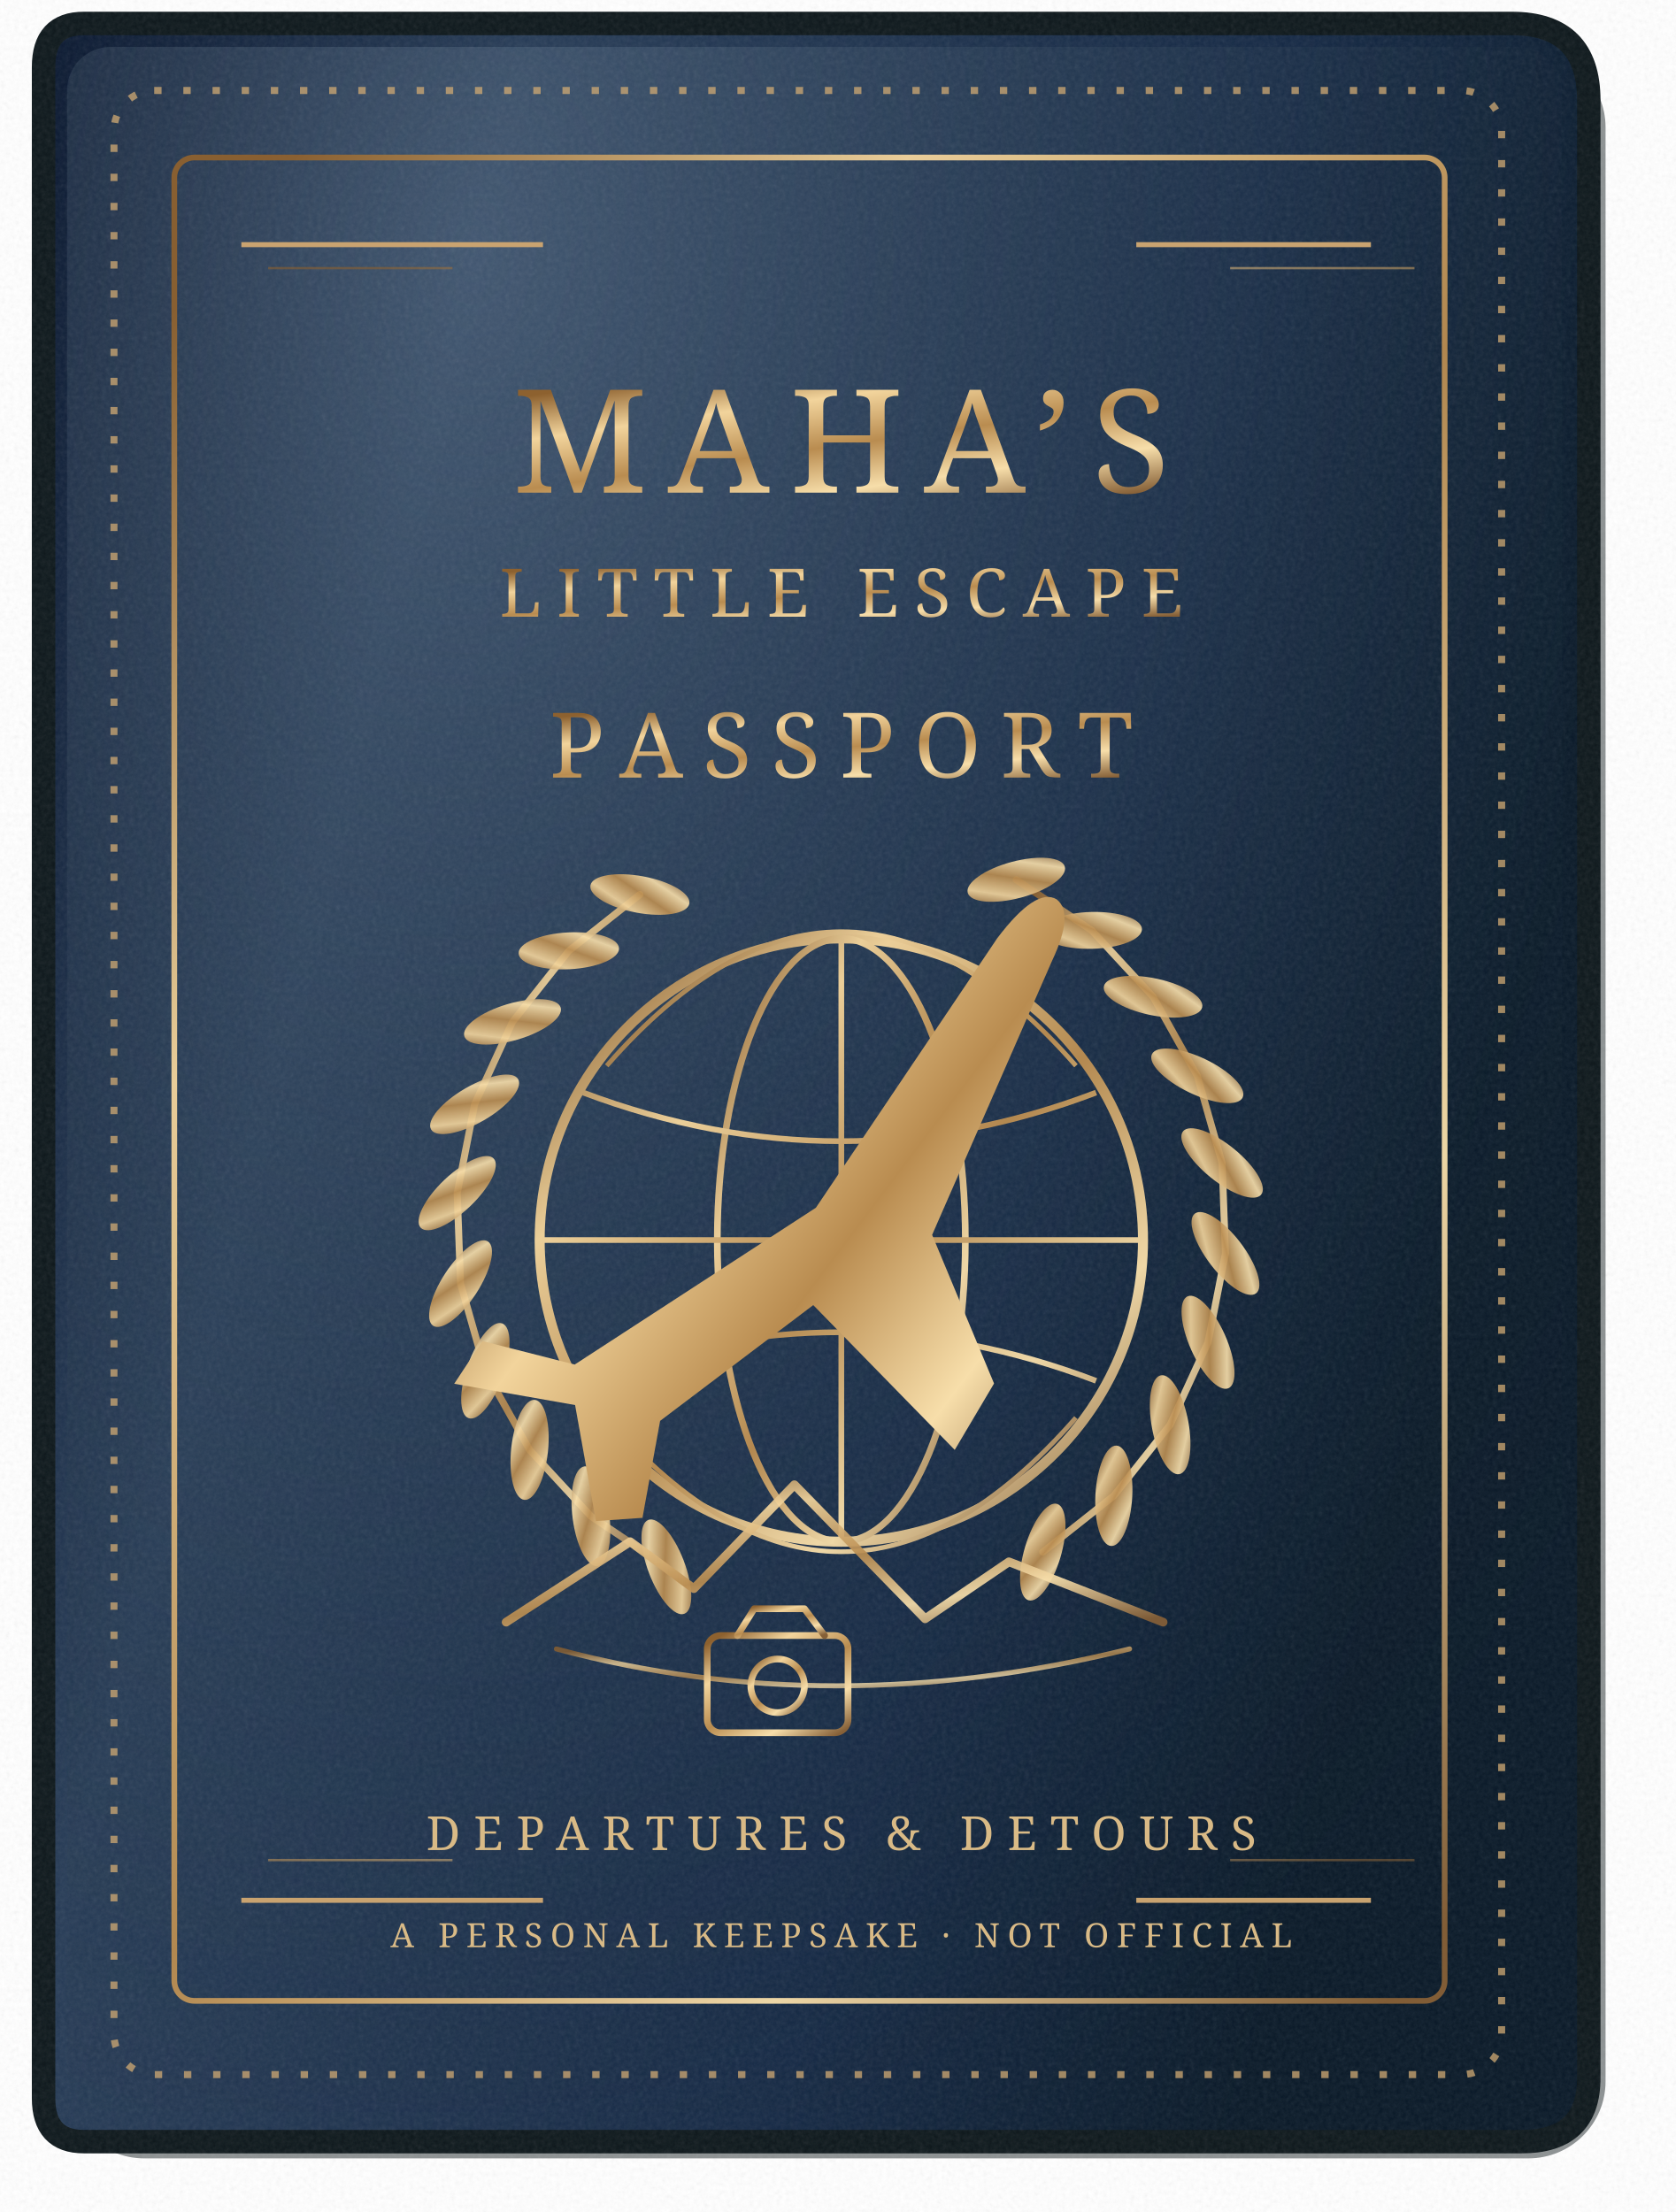
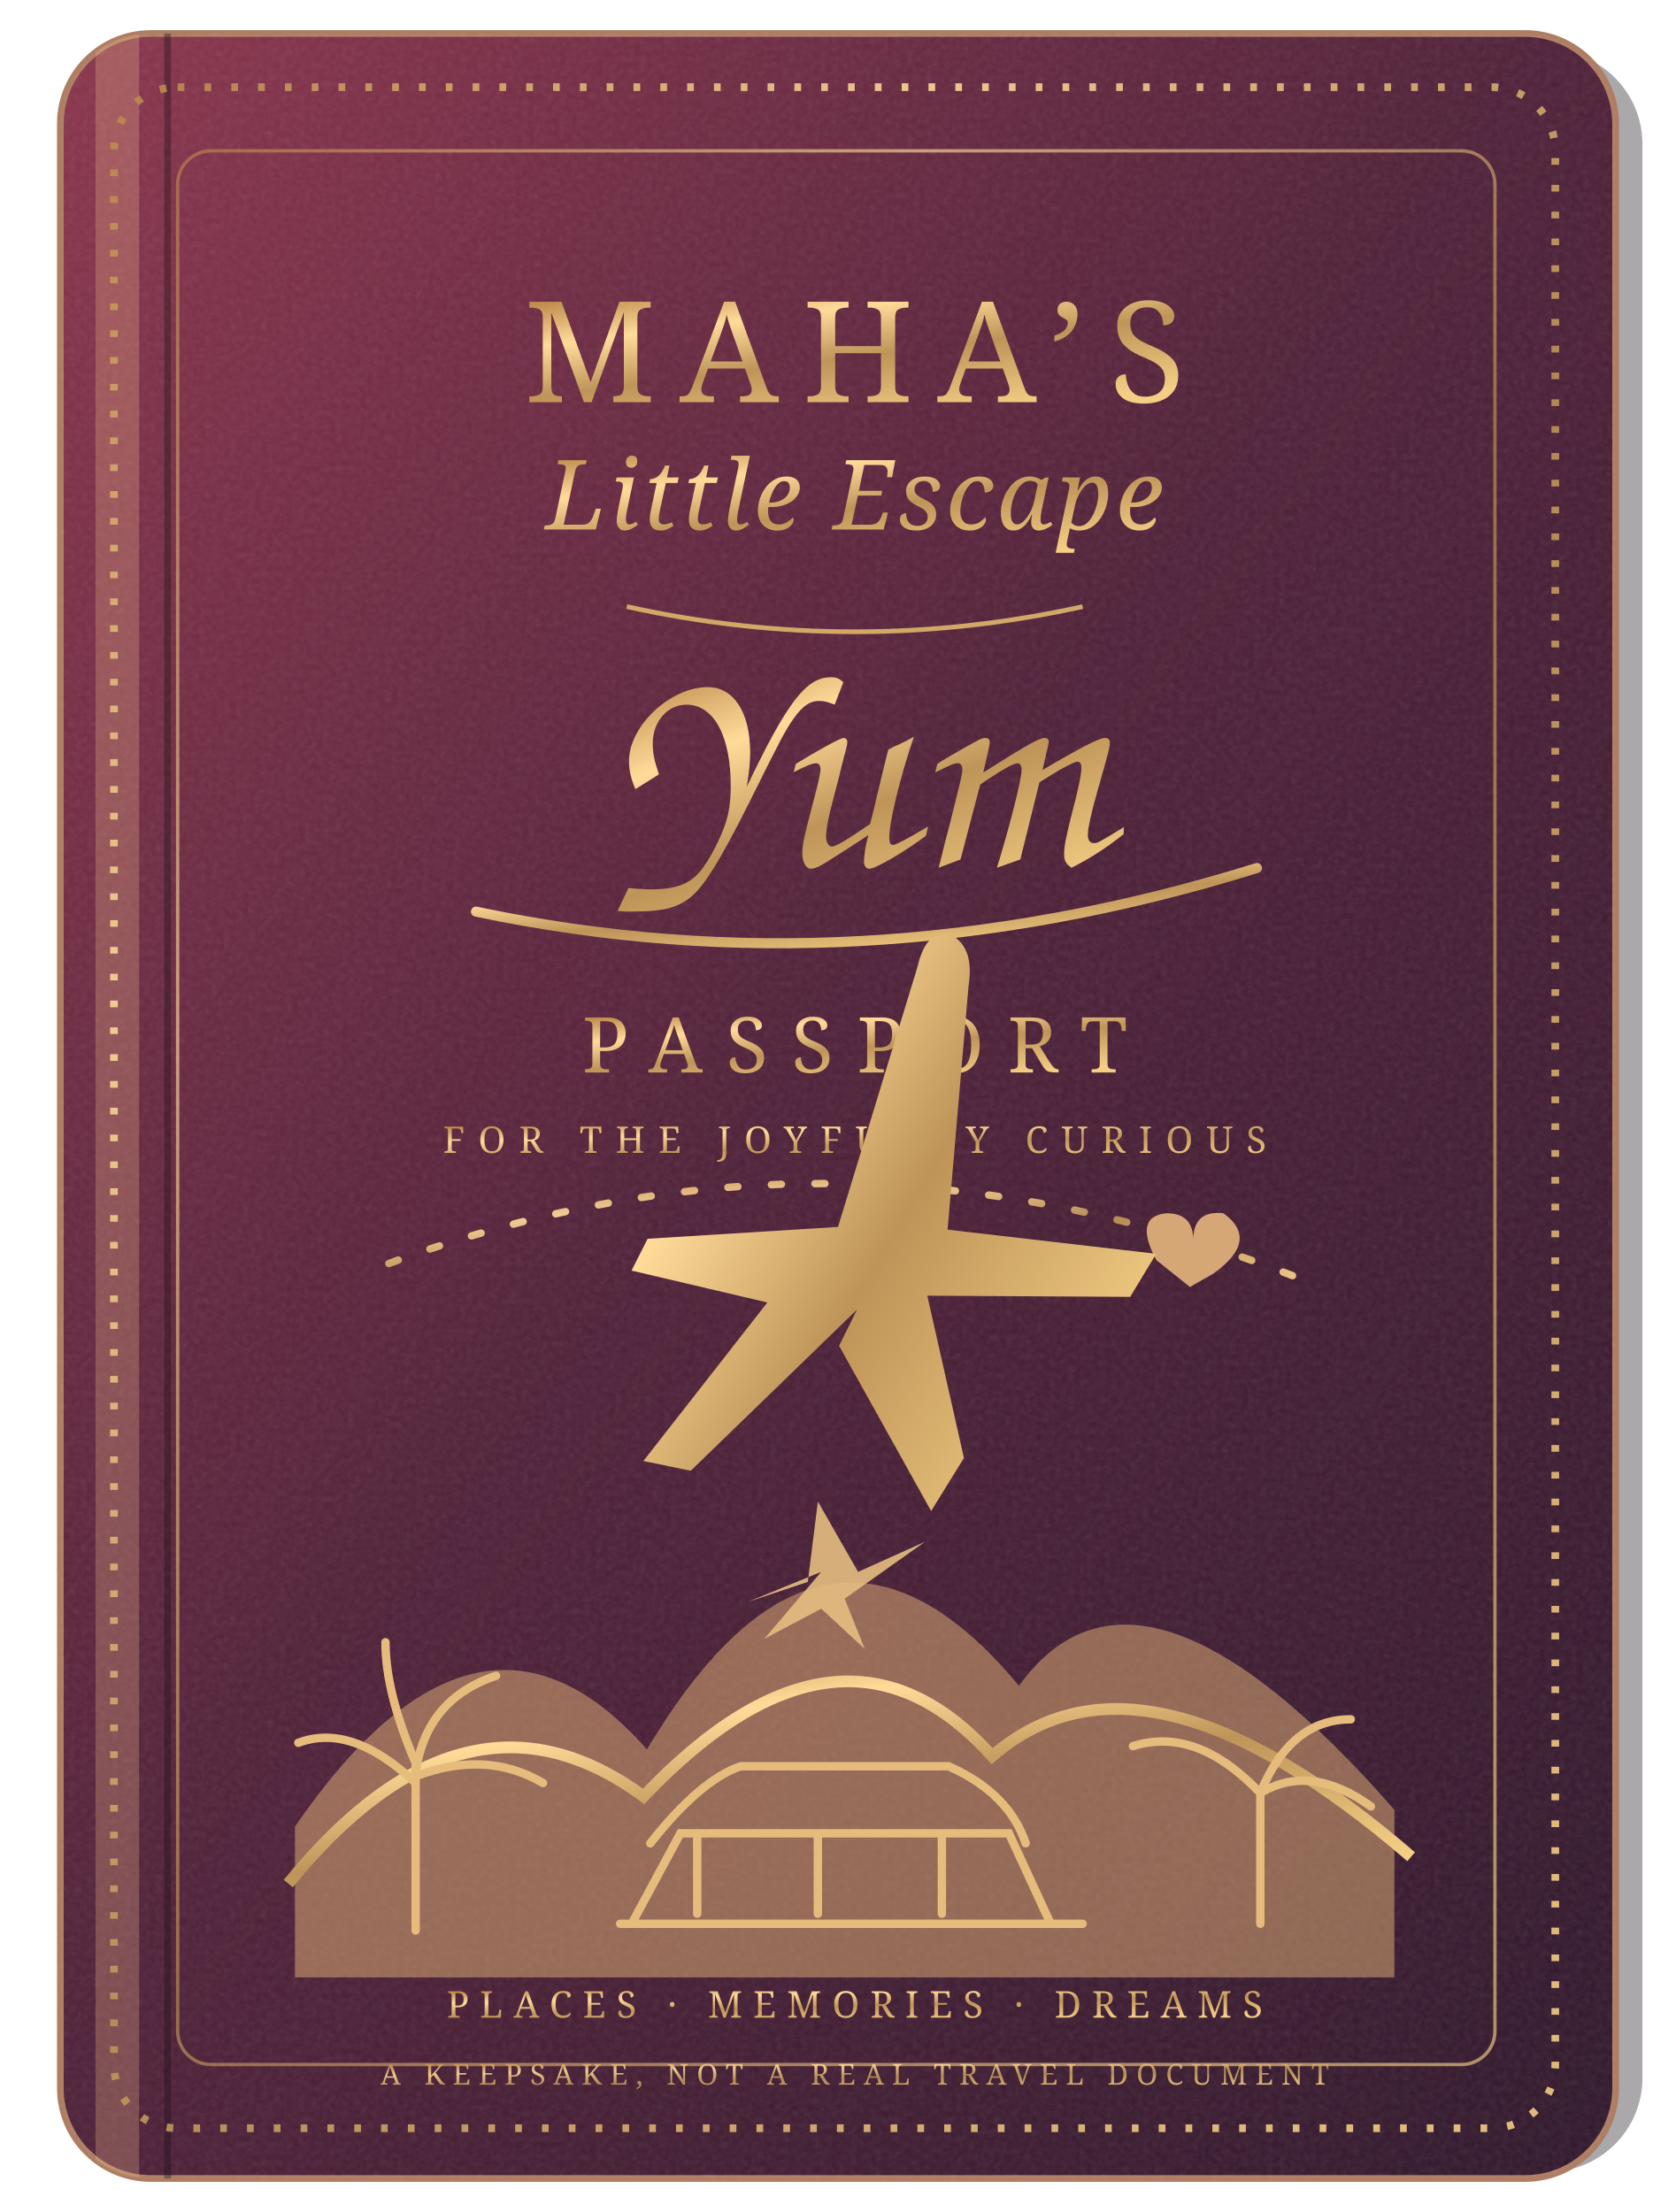
- <svg xmlns="http://www.w3.org/2000/svg" width="500" height="660" viewBox="0 0 500 660" role="img" aria-label="Handcrafted deep teal travel passport with antique gold embossing">
+ <svg xmlns="http://www.w3.org/2000/svg" width="500" height="660" viewBox="0 0 500 660" role="img" aria-label="MAHA little escape passport in oxblood leather, gold lettering, and a tiny travelling world">
  <defs>
-     <linearGradient id="skin" x1="0" x2="1" y2=".35">
-       <stop stop-color="#0a1830" />
-       <stop offset=".28" stop-color="#263b56" />
-       <stop offset=".73" stop-color="#142844" />
-       <stop offset="1" stop-color="#081827" />
+     <linearGradient id="leather" x1="0" y1="0" x2="1" y2="1">
+       <stop stop-color="#8b344c" />
+       <stop offset=".48" stop-color="#4f2038" />
+       <stop offset="1" stop-color="#30172b" />
    </linearGradient>
-     <radialGradient id="glow" cx=".27" cy=".1" r="1">
-       <stop stop-color="#788fa7" stop-opacity=".32" />
-       <stop offset="1" stop-color="#0c1e24" stop-opacity="0" />
-     </radialGradient>
-     <linearGradient id="gold" x1=".1" y1="0" x2=".95" y2="1">
-       <stop stop-color="#8d612f" />
-       <stop offset=".24" stop-color="#f2d49c" />
-       <stop offset=".51" stop-color="#b98c50" />
-       <stop offset=".76" stop-color="#f7deaa" />
-       <stop offset="1" stop-color="#866037" />
+     <linearGradient id="gold" x1="0" y1="0" x2=".8" y2="1">
+       <stop stop-color="#b88445" />
+       <stop offset=".28" stop-color="#ffdb9a" />
+       <stop offset=".58" stop-color="#be9458" />
+       <stop offset="1" stop-color="#f4ce85" />
    </linearGradient>
-     <filter id="leather">
-       <feTurbulence type="fractalNoise" baseFrequency=".73" numOctaves="3" seed="9" stitchTiles="stitchTiles" />
+     <linearGradient id="horizon" x1="0" y1="0" x2=".3" y2="1">
+       <stop stop-color="#d79c90" />
+       <stop offset=".5" stop-color="#f6c99f" />
+       <stop offset="1" stop-color="#a6a593" />
+     </linearGradient>
+     <filter id="texture">
+       <feTurbulence type="fractalNoise" baseFrequency=".54" numOctaves="3" seed="13" stitchTiles="stitch" />
      <feColorMatrix type="saturate" values="0" />
      <feComponentTransfer>
-         <feFuncA type="linear" slope=".11" />
+         <feFuncA type="linear" slope=".14" />
      </feComponentTransfer>
    </filter>
-     <filter id="emboss">
-       <feGaussianBlur stdDeviation="1.2" />
+     <filter id="soft">
+       <feGaussianBlur stdDeviation="7" />
    </filter>
+     <clipPath id="book">
+       <rect x="18" y="10" width="464" height="640" rx="27" />
+     </clipPath>
  </defs>
-   <rect x="20" y="15" width="459" height="629" rx="23" fill="#0b1518" opacity=".47" />
-   <rect x="13" y="7" width="461" height="632" rx="19" fill="#efe7d4" />
-   <path d="M25 7H451Q474 7 474 30V620Q474 639 454 639H25Q13 639 13 626V20Q13 7 25 7Z" fill="url(#skin)" stroke="#0d171b" stroke-width="7" />
-   <rect x="20" y="14" width="446" height="616" rx="13" fill="url(#glow)" />
-   <rect x="24" y="18" width="437" height="608" rx="13" filter="url(#leather)" fill="#d8cab0" />
-   <rect x="34" y="27" width="414" height="592" rx="12" fill="none" stroke="#d0aa73" stroke-width="2.1" stroke-dasharray="2.2 6.5" opacity=".75" />
-   <rect x="52" y="47" width="379" height="550" rx="6" fill="none" stroke="url(#gold)" stroke-width="1.7" opacity=".95" />
-   <path d="M72 73h90m177 0h70M72 567h90m177 0h70" fill="none" stroke="#c9a370" stroke-width="1.5" />
-   <path d="M80 80h55M367 80h55M80 555h55M367 555h55" fill="none" stroke="url(#gold)" stroke-width=".7" opacity=".58" />
-   <g fill="url(#gold)" font-family="Georgia,serif" text-anchor="middle">
-     <text x="251" y="147" font-size="43" letter-spacing="6">MAHA’S</text>
-     <text x="251" y="184" font-size="20" letter-spacing="4.6">LITTLE ESCAPE</text>
-     <text x="251" y="232" font-size="27" letter-spacing="5.8">PASSPORT</text>
+   <rect x="21" y="15" width="469" height="633" rx="28" fill="#140e16" opacity=".36" />
+   <rect x="18" y="10" width="464" height="640" rx="27" fill="url(#leather)" stroke="#ae7d62" stroke-width="2" />
+   <g clip-path="url(#book)">
+     <rect x="18" y="10" width="464" height="640" filter="url(#texture)" opacity=".8" />
+     <path d="M35 0v670" stroke="#f1b98d" stroke-opacity=".28" stroke-width="13" />
+     <path d="M50 0v670" stroke="#170c16" stroke-opacity=".34" stroke-width="2" />
  </g>
-   <g aria-hidden="true">
-     <g fill="none" stroke="url(#gold)" stroke-width="2.1" stroke-linecap="round" opacity=".9">
-       <path d="M 198.8 467.5 L176.3 452.4 L158.0 432.6 L144.8 409.0 L137.4 383.0 L136.4 356.0 L141.6 329.5 L152.9 304.9 L169.7 283.7 L190.9 266.9" />
-     </g>
-     <ellipse cx="198.8" cy="467.5" rx="5.5" ry="15" transform="rotate(159.0 198.8 467.5)" fill="url(#gold)" opacity=".91" />
-     <ellipse cx="176.3" cy="452.4" rx="5.5" ry="15" transform="rotate(172.5 176.3 452.4)" fill="url(#gold)" opacity=".91" />
-     <ellipse cx="158.0" cy="432.6" rx="5.5" ry="15" transform="rotate(186.0 158.0 432.6)" fill="url(#gold)" opacity=".91" />
-     <ellipse cx="144.8" cy="409.0" rx="5.5" ry="15" transform="rotate(199.5 144.8 409.0)" fill="url(#gold)" opacity=".91" />
-     <ellipse cx="137.4" cy="383.0" rx="5.5" ry="15" transform="rotate(213.0 137.4 383.0)" fill="url(#gold)" opacity=".91" />
-     <ellipse cx="136.4" cy="356.0" rx="5.5" ry="15" transform="rotate(226.5 136.4 356.0)" fill="url(#gold)" opacity=".91" />
-     <ellipse cx="141.6" cy="329.5" rx="5.5" ry="15" transform="rotate(240.0 141.6 329.5)" fill="url(#gold)" opacity=".91" />
-     <ellipse cx="152.9" cy="304.9" rx="5.5" ry="15" transform="rotate(253.5 152.9 304.9)" fill="url(#gold)" opacity=".91" />
-     <ellipse cx="169.7" cy="283.7" rx="5.5" ry="15" transform="rotate(267.0 169.7 283.7)" fill="url(#gold)" opacity=".91" />
-     <ellipse cx="190.9" cy="266.9" rx="5.5" ry="15" transform="rotate(280.5 190.9 266.9)" fill="url(#gold)" opacity=".91" />
-     <g fill="none" stroke="url(#gold)" stroke-width="2.1" stroke-linecap="round" opacity=".9">
-       <path d="M 303.2 262.5 L325.7 277.6 L344.0 297.4 L357.2 321.0 L364.6 347.0 L365.6 374.0 L360.4 400.5 L349.1 425.1 L332.3 446.3 L311.1 463.1" />
-     </g>
-     <ellipse cx="303.2" cy="262.5" rx="5.5" ry="15" transform="rotate(-105.0 303.2 262.5)" fill="url(#gold)" opacity=".91" />
-     <ellipse cx="325.7" cy="277.6" rx="5.5" ry="15" transform="rotate(-91.5 325.7 277.6)" fill="url(#gold)" opacity=".91" />
-     <ellipse cx="344.0" cy="297.4" rx="5.5" ry="15" transform="rotate(-78.0 344.0 297.4)" fill="url(#gold)" opacity=".91" />
-     <ellipse cx="357.2" cy="321.0" rx="5.5" ry="15" transform="rotate(-64.5 357.2 321.0)" fill="url(#gold)" opacity=".91" />
-     <ellipse cx="364.6" cy="347.0" rx="5.5" ry="15" transform="rotate(-51.0 364.6 347.0)" fill="url(#gold)" opacity=".91" />
-     <ellipse cx="365.6" cy="374.0" rx="5.5" ry="15" transform="rotate(-37.5 365.6 374.0)" fill="url(#gold)" opacity=".91" />
-     <ellipse cx="360.4" cy="400.5" rx="5.5" ry="15" transform="rotate(-24.0 360.4 400.5)" fill="url(#gold)" opacity=".91" />
-     <ellipse cx="349.1" cy="425.1" rx="5.5" ry="15" transform="rotate(-10.5 349.1 425.1)" fill="url(#gold)" opacity=".91" />
-     <ellipse cx="332.3" cy="446.3" rx="5.5" ry="15" transform="rotate(3.0 332.3 446.3)" fill="url(#gold)" opacity=".91" />
-     <ellipse cx="311.1" cy="463.1" rx="5.5" ry="15" transform="rotate(16.5 311.1 463.1)" fill="url(#gold)" opacity=".91" />
+   <rect x="34" y="26" width="430" height="609" rx="19" fill="none" stroke="url(#gold)" stroke-width="2.3" stroke-dasharray="2 6" opacity=".88" />
+   <rect x="53" y="45" width="393" height="571" rx="10" fill="none" stroke="url(#gold)" stroke-opacity=".64" />
+   <g text-anchor="middle" fill="url(#gold)">
+     <text x="255" y="120" font-family="Georgia,serif" font-size="42" letter-spacing="7">MAHA’S</text>
+     <text x="255" y="158" font-family="Georgia,serif" font-style="italic" font-size="29" letter-spacing="1">Little Escape</text>
+     <path d="M187 181q68 15 136 0" stroke="#d2a866" stroke-width="1.4" fill="none" />
+     <text x="255" y="258" font-size="92" font-family="cursive" font-style="italic">Yum</text>
+     <path d="M142 272q114 24 233-13" stroke="url(#gold)" stroke-width="3" fill="none" stroke-linecap="round" />
+     <text x="255" y="320" font-family="Georgia,serif" font-size="23" letter-spacing="7">PASSPORT</text>
+     <text x="255" y="344" font-family="Georgia,serif" font-size="11" letter-spacing="4">FOR THE JOYFULLY CURIOUS</text>
  </g>
-   <g fill="none" stroke="url(#gold)" opacity=".96">
-     <circle cx="251" cy="370" r="90" stroke-width="3" />
-     <ellipse cx="251" cy="370" rx="37" ry="90" stroke-width="2" />
-     <path d="M162 370h178M174 326q77 29 153 0M174 412q77-29 153 0M251 280v180" stroke-width="1.7" />
-     <path d="M181 318q70-80 140 0M181 423q70 80 140 0" stroke-width="1.4" />
+   <g stroke="url(#gold)" fill="none" stroke-width="2.2" opacity=".92">
+     <path d="M116 377q138-51 278 7" stroke-dasharray="3 10" stroke-linecap="round" />
+     <path d="M345 376q-7-13 3-14 8 0 8 8 0-9 9-8 11 8-3 18l-7 4z" fill="#e2b27b" stroke="none" />
  </g>
-   <g transform="translate(250 365) rotate(-25)" fill="url(#gold)">
-     <path d="M-89 5-4-7l83-50q17-9 21-3 3 6-9 16L24 15l-2 48-19 13-20-57-56 12-17 24-13-5 9-34-30-21 13-8Z" />
+   <g transform="translate(264 382) rotate(-22)" fill="url(#gold)">
+     <path d="M-11 5L-75 31-87 23-35-7-69-31-61-38-7-20 44-83q7-10 13-5 5 6-1 16L23-7 78 23 66 32 10 9 2 58-13 69-20 13Z" />
  </g>
-   <g fill="none" stroke="url(#gold)" stroke-linecap="round" stroke-linejoin="round">
-     <path d="M151 484l37-24 19 14 30-31 39 40 25-17 46 18" stroke-width="2.6" opacity=".92" />
-     <path d="M166 492q82 22 171 0" stroke-width="1.5" opacity=".8" />
-     <g transform="translate(232 494)" stroke-width="2">
-       <rect x="-21" y="-6" width="42" height="29" rx="4" />
-       <path d="M-12-6l5-8H8l6 8" />
-       <circle cx="0" cy="9" r="8" />
-     </g>
+   <path d="M88 545Q143 465 193 522Q246 433 304 503Q340 453 416 540V590H88Z" fill="#d1a171" opacity=".57" />
+   <path d="M86 562Q139 497 192 536Q251 474 296 524Q341 485 421 554" fill="none" stroke="url(#gold)" stroke-width="3.5" />
+   <path d="M245 469l-17 20 17-9 13 12-6-15 24-17-20 9-12-21-3 24-18 6z" fill="#e4bd81" opacity=".9" />
+   <g fill="none" stroke="#e6bc7d" stroke-width="2.5" stroke-linecap="round">
+     <path d="M124 576V526M124 532q-19-18-35-12M124 529q3-22 24-29M124 530q21-8 38 2M124 526q-9-21-9-36" />
+     <path d="M376 574v-39m0 0q-19-20-38-14m38 14q9-22 27-22m-27 22q15-9 33 4" />
+     <path d="M185 574h138m-134-1 14-26h98l12 26m-119-23q15-19 27-23h62q18 8 23 23" />
+     <path d="M208 548v23m36-23v23m37-23v23" />
  </g>
-   <g fill="#d9ba86" text-anchor="middle" font-family="Georgia,serif">
-     <text x="251" y="552" font-size="14" letter-spacing="4">DEPARTURES &amp; DETOURS</text>
-     <text x="251" y="581" font-size="10" letter-spacing="2.3">A PERSONAL KEEPSAKE · NOT OFFICIAL</text>
+   <g fill="url(#gold)" text-anchor="middle" font-family="Georgia,serif">
+     <text x="255" y="602" font-size="11" letter-spacing="3.2">PLACES · MEMORIES · DREAMS</text>
+     <text x="255" y="622" font-size="8.6" letter-spacing="2.4" opacity=".9">A KEEPSAKE, NOT A REAL TRAVEL DOCUMENT</text>
  </g>
</svg>
